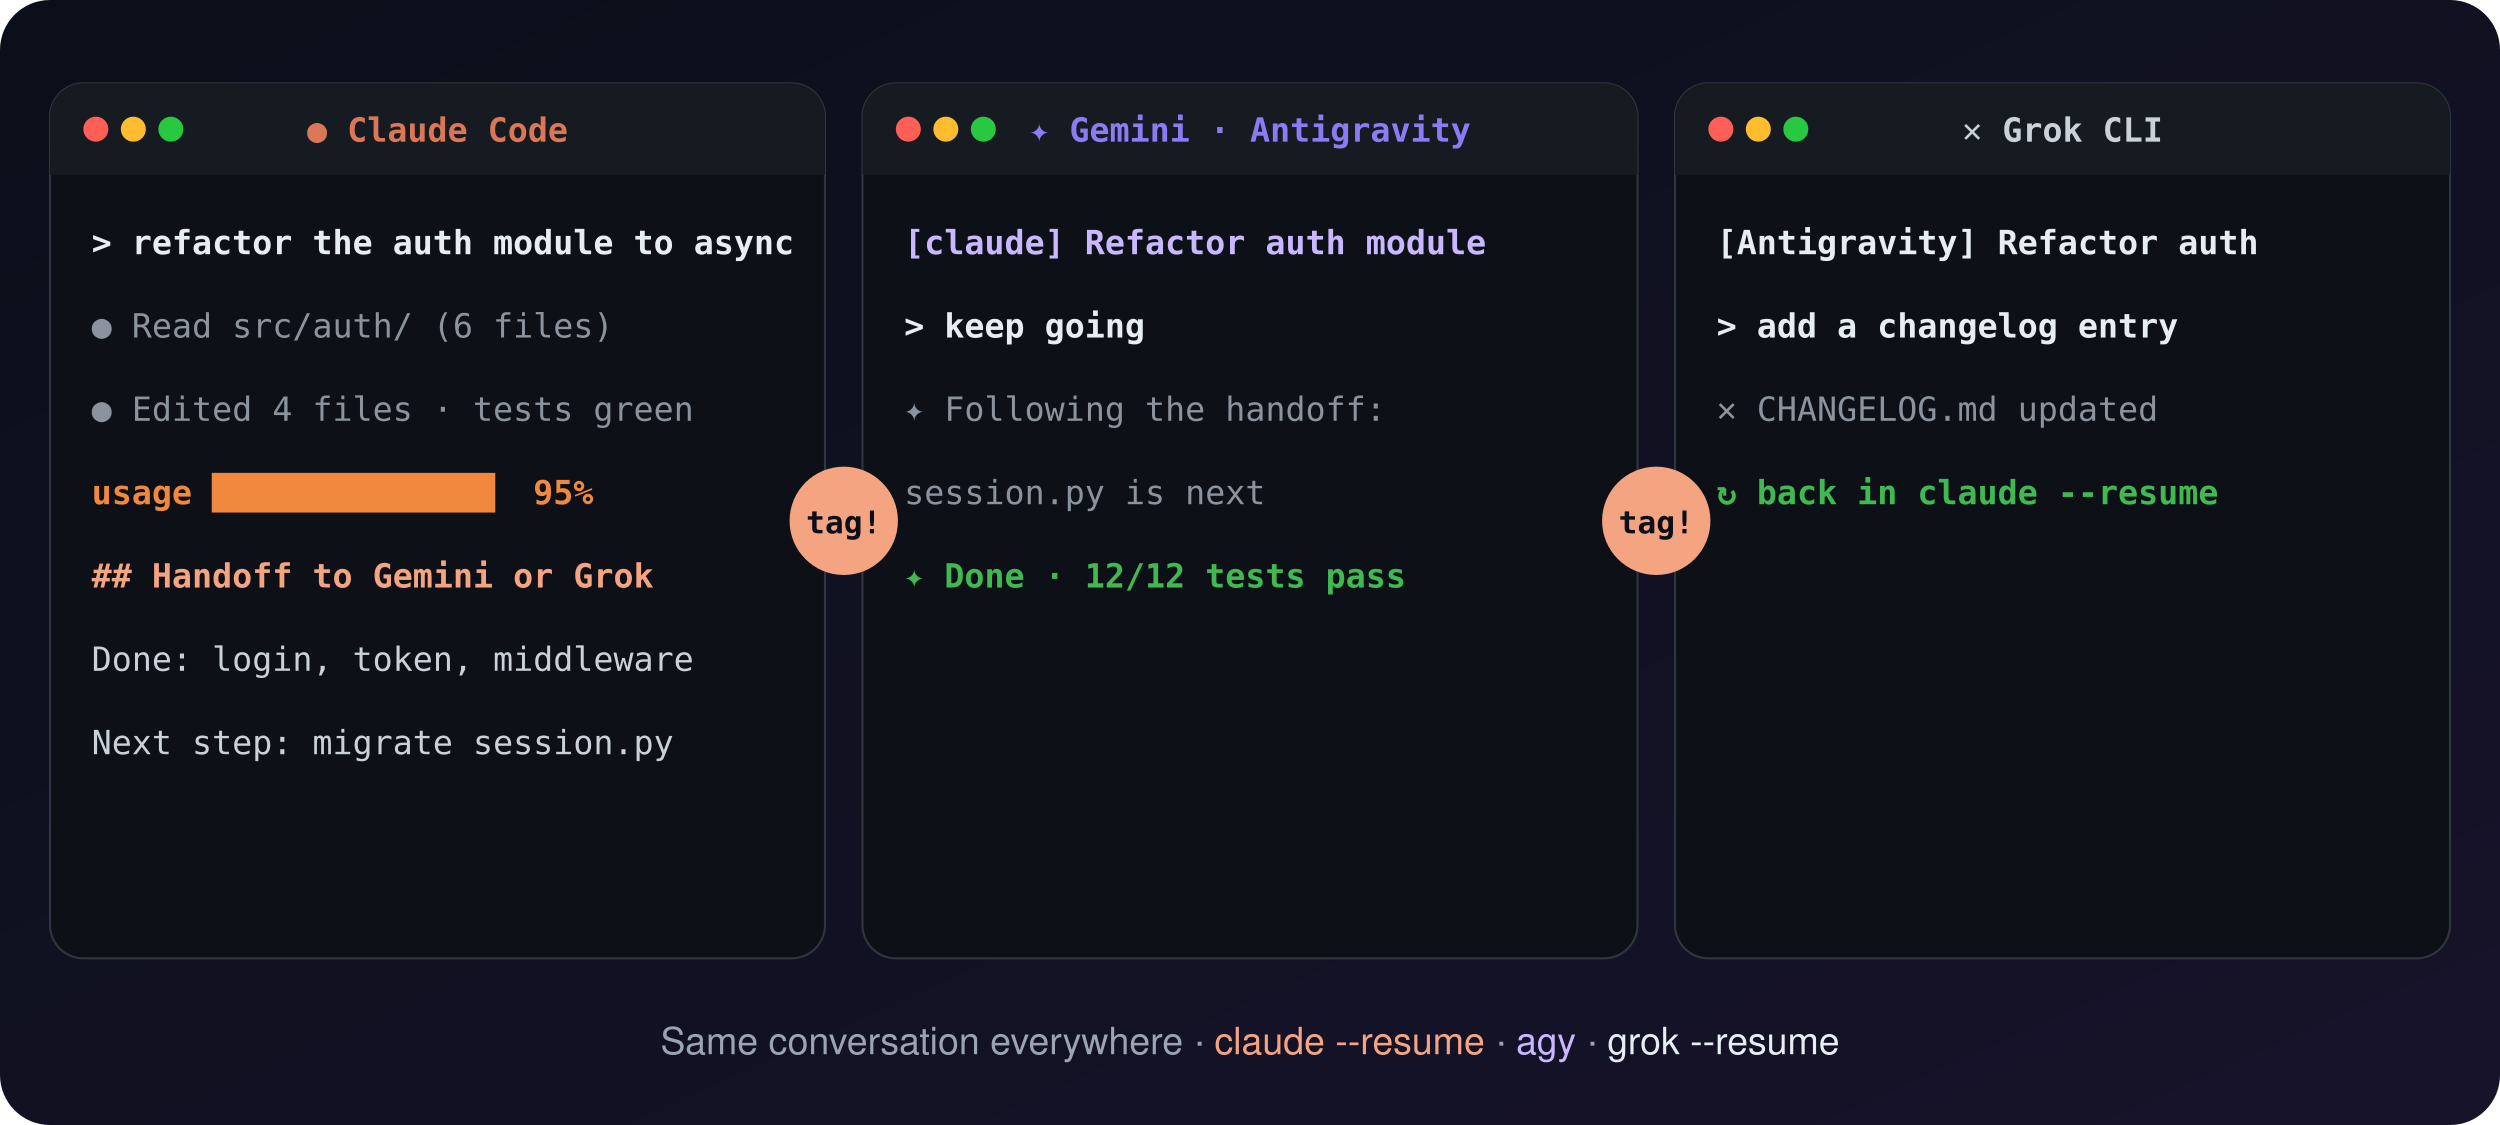
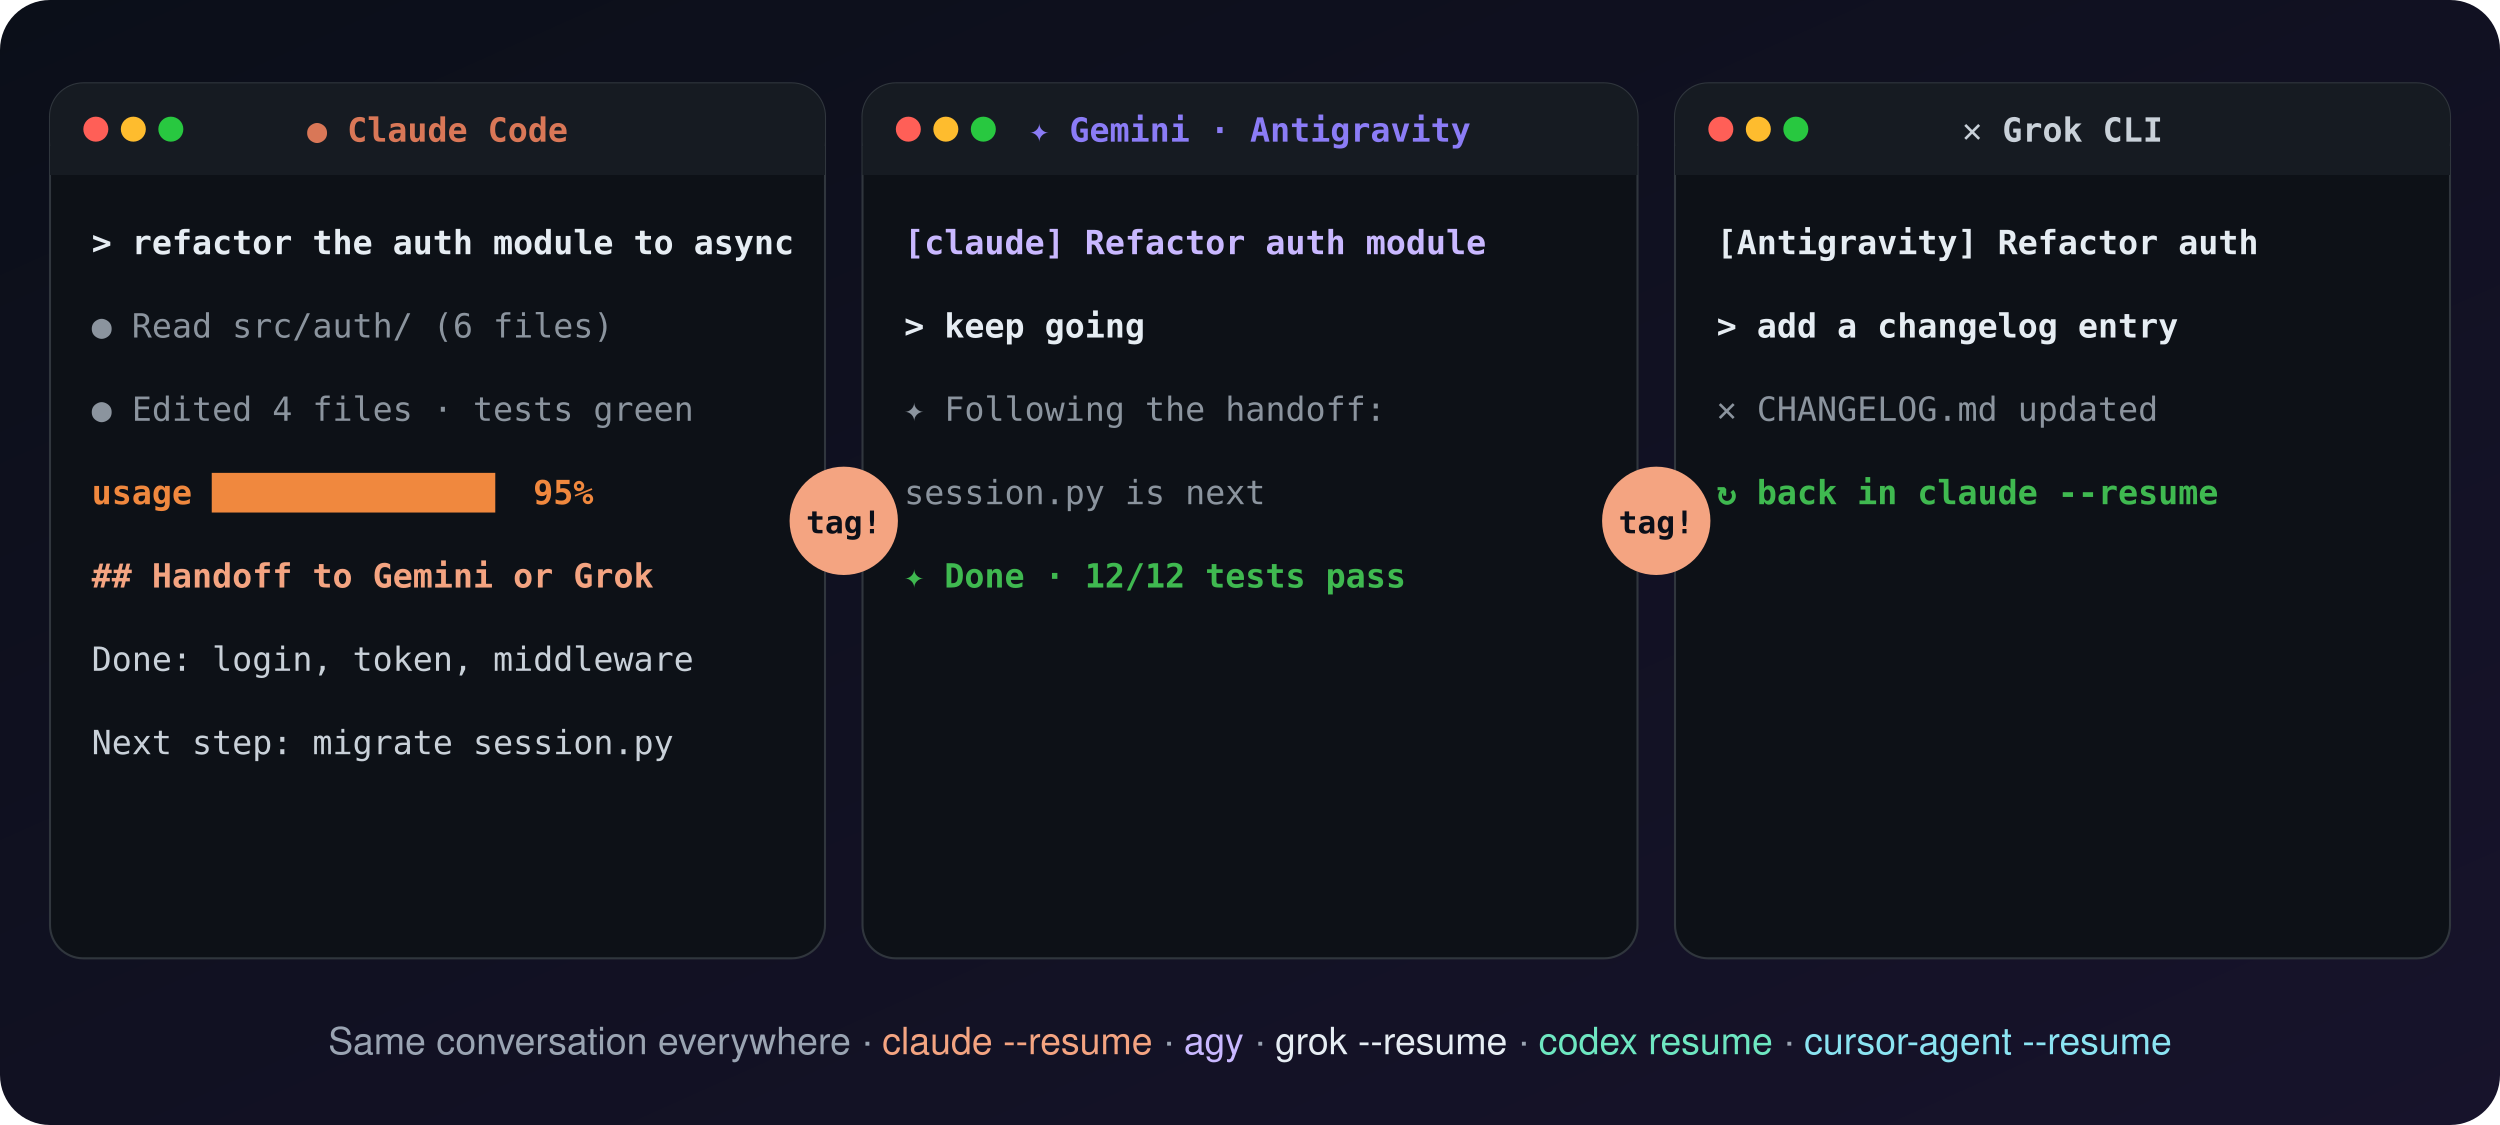
<svg xmlns="http://www.w3.org/2000/svg" viewBox="0 0 1200 540" width="1200" height="540" role="img" aria-labelledby="t d">
  <defs>
    <linearGradient id="fundo" x1="0" y1="0" x2="1" y2="1">
      <stop offset="0" stop-color="#0B0F19" />
      <stop offset="1" stop-color="#17132B" />
    </linearGradient>
  </defs>
  <rect width="1200" height="540" rx="24" fill="url(#fundo)" />
  <g font-family="ui-monospace, 'Cascadia Code', 'SF Mono', Menlo, Consolas, monospace">
    <rect x="24" y="40" width="372" height="420" rx="16" fill="#0D1117" stroke="#30363D" />
    <rect x="24" y="40" width="372" height="44" rx="16" fill="#161B22" />
    <rect x="24" y="70" width="372" height="14" fill="#161B22" />
    <circle cx="46" cy="62" r="6" fill="#FF5F57" />
    <circle cx="64" cy="62" r="6" fill="#FEBC2E" />
    <circle cx="82" cy="62" r="6" fill="#28C840" />
    <text x="210" y="68" text-anchor="middle" font-size="16" font-weight="700" fill="#D97757">● Claude Code</text>
    <rect x="414" y="40" width="372" height="420" rx="16" fill="#0D1117" stroke="#30363D" />
    <rect x="414" y="40" width="372" height="44" rx="16" fill="#161B22" />
    <rect x="414" y="70" width="372" height="14" fill="#161B22" />
    <circle cx="436" cy="62" r="6" fill="#FF5F57" />
    <circle cx="454" cy="62" r="6" fill="#FEBC2E" />
    <circle cx="472" cy="62" r="6" fill="#28C840" />
    <text x="600" y="68" text-anchor="middle" font-size="16" font-weight="700" fill="#8B7CF6">✦ Gemini · Antigravity</text>
    <rect x="804" y="40" width="372" height="420" rx="16" fill="#0D1117" stroke="#30363D" />
    <rect x="804" y="40" width="372" height="44" rx="16" fill="#161B22" />
    <rect x="804" y="70" width="372" height="14" fill="#161B22" />
    <circle cx="826" cy="62" r="6" fill="#FF5F57" />
    <circle cx="844" cy="62" r="6" fill="#FEBC2E" />
    <circle cx="862" cy="62" r="6" fill="#28C840" />
    <text x="990" y="68" text-anchor="middle" font-size="16" font-weight="700" fill="#C9D1D9">✕ Grok CLI</text>
    <text x="44" y="122" font-size="16" font-weight="600" fill="#E6EDF3">&gt; refactor the auth module to async<animate attributeName="opacity" values="0;1" keyTimes="0;0.027" calcMode="discrete" dur="15.0s" repeatCount="indefinite" />
    </text>
    <text x="44" y="162" font-size="16" font-weight="400" fill="#8B949E">● Read src/auth/ (6 files)<animate attributeName="opacity" values="0;1" keyTimes="0;0.08" calcMode="discrete" dur="15.0s" repeatCount="indefinite" />
    </text>
    <text x="44" y="202" font-size="16" font-weight="400" fill="#8B949E">● Edited 4 files · tests green<animate attributeName="opacity" values="0;1" keyTimes="0;0.133" calcMode="discrete" dur="15.0s" repeatCount="indefinite" />
    </text>
    <text x="44" y="242" font-size="16" font-weight="600" fill="#F0883E">usage ██████████████▏ 95%<animate attributeName="opacity" values="0;1" keyTimes="0;0.187" calcMode="discrete" dur="15.0s" repeatCount="indefinite" />
    </text>
    <text x="44" y="282" font-size="16" font-weight="700" fill="#F4A481">## Handoff to Gemini or Grok<animate attributeName="opacity" values="0;1" keyTimes="0;0.247" calcMode="discrete" dur="15.0s" repeatCount="indefinite" />
    </text>
    <text x="44" y="322" font-size="16" font-weight="400" fill="#C9D1D9">Done: login, token, middleware<animate attributeName="opacity" values="0;1" keyTimes="0;0.287" calcMode="discrete" dur="15.0s" repeatCount="indefinite" />
    </text>
    <text x="44" y="362" font-size="16" font-weight="400" fill="#C9D1D9">Next step: migrate session.py<animate attributeName="opacity" values="0;1" keyTimes="0;0.32" calcMode="discrete" dur="15.0s" repeatCount="indefinite" />
    </text>
    <text x="434" y="122" font-size="16" font-weight="700" fill="#C9B8FF">[claude] Refactor auth module<animate attributeName="opacity" values="0;1" keyTimes="0;0.4" calcMode="discrete" dur="15.0s" repeatCount="indefinite" />
    </text>
    <text x="434" y="162" font-size="16" font-weight="600" fill="#E6EDF3">&gt; keep going<animate attributeName="opacity" values="0;1" keyTimes="0;0.447" calcMode="discrete" dur="15.0s" repeatCount="indefinite" />
    </text>
    <text x="434" y="202" font-size="16" font-weight="400" fill="#8B949E">✦ Following the handoff:<animate attributeName="opacity" values="0;1" keyTimes="0;0.5" calcMode="discrete" dur="15.0s" repeatCount="indefinite" />
    </text>
    <text x="434" y="242" font-size="16" font-weight="400" fill="#8B949E">  session.py is next<animate attributeName="opacity" values="0;1" keyTimes="0;0.533" calcMode="discrete" dur="15.0s" repeatCount="indefinite" />
    </text>
    <text x="434" y="282" font-size="16" font-weight="600" fill="#3FB950">✦ Done · 12/12 tests pass<animate attributeName="opacity" values="0;1" keyTimes="0;0.587" calcMode="discrete" dur="15.0s" repeatCount="indefinite" />
    </text>
    <text x="824" y="122" font-size="16" font-weight="700" fill="#E6EDF3">[Antigravity] Refactor auth<animate attributeName="opacity" values="0;1" keyTimes="0;0.667" calcMode="discrete" dur="15.0s" repeatCount="indefinite" />
    </text>
    <text x="824" y="162" font-size="16" font-weight="600" fill="#E6EDF3">&gt; add a changelog entry<animate attributeName="opacity" values="0;1" keyTimes="0;0.713" calcMode="discrete" dur="15.0s" repeatCount="indefinite" />
    </text>
    <text x="824" y="202" font-size="16" font-weight="400" fill="#8B949E">✕ CHANGELOG.md updated<animate attributeName="opacity" values="0;1" keyTimes="0;0.767" calcMode="discrete" dur="15.0s" repeatCount="indefinite" />
    </text>
    <text x="824" y="242" font-size="16" font-weight="600" fill="#3FB950">↻ back in claude --resume<animate attributeName="opacity" values="0;1" keyTimes="0;0.82" calcMode="discrete" dur="15.0s" repeatCount="indefinite" />
    </text>
    <g>
      <animate attributeName="opacity" values="0;1" keyTimes="0;0.353" calcMode="discrete" dur="15.0s" repeatCount="indefinite" />
      <circle cx="405" cy="250" r="26" fill="#F4A481" />
      <text x="405" y="256" text-anchor="middle" font-size="15" font-weight="800" fill="#0B0F19">tag!</text>
    </g>
    <g>
      <animate attributeName="opacity" values="0;1" keyTimes="0;0.627" calcMode="discrete" dur="15.0s" repeatCount="indefinite" />
      <circle cx="795" cy="250" r="26" fill="#F4A481" />
      <text x="795" y="256" text-anchor="middle" font-size="15" font-weight="800" fill="#0B0F19">tag!</text>
    </g>
  </g>
  <g font-family="ui-sans-serif, -apple-system, 'Segoe UI', Helvetica, Arial, sans-serif" font-size="18" fill="#9AA4B2">
-     <text x="600" y="506" text-anchor="middle">Same conversation everywhere · <tspan fill="#F4A481">claude --resume</tspan> · <tspan fill="#C9B8FF">agy</tspan> · <tspan fill="#E6EDF3">grok --resume</tspan>
+     <text x="600" y="506" text-anchor="middle">Same conversation everywhere · <tspan fill="#F4A481">claude --resume</tspan> · <tspan fill="#C9B8FF">agy</tspan> · <tspan fill="#E6EDF3">grok --resume</tspan> · <tspan fill="#6EE7C1">codex resume</tspan> · <tspan fill="#8BE4F2">cursor-agent --resume</tspan>
    </text>
  </g>
</svg>
